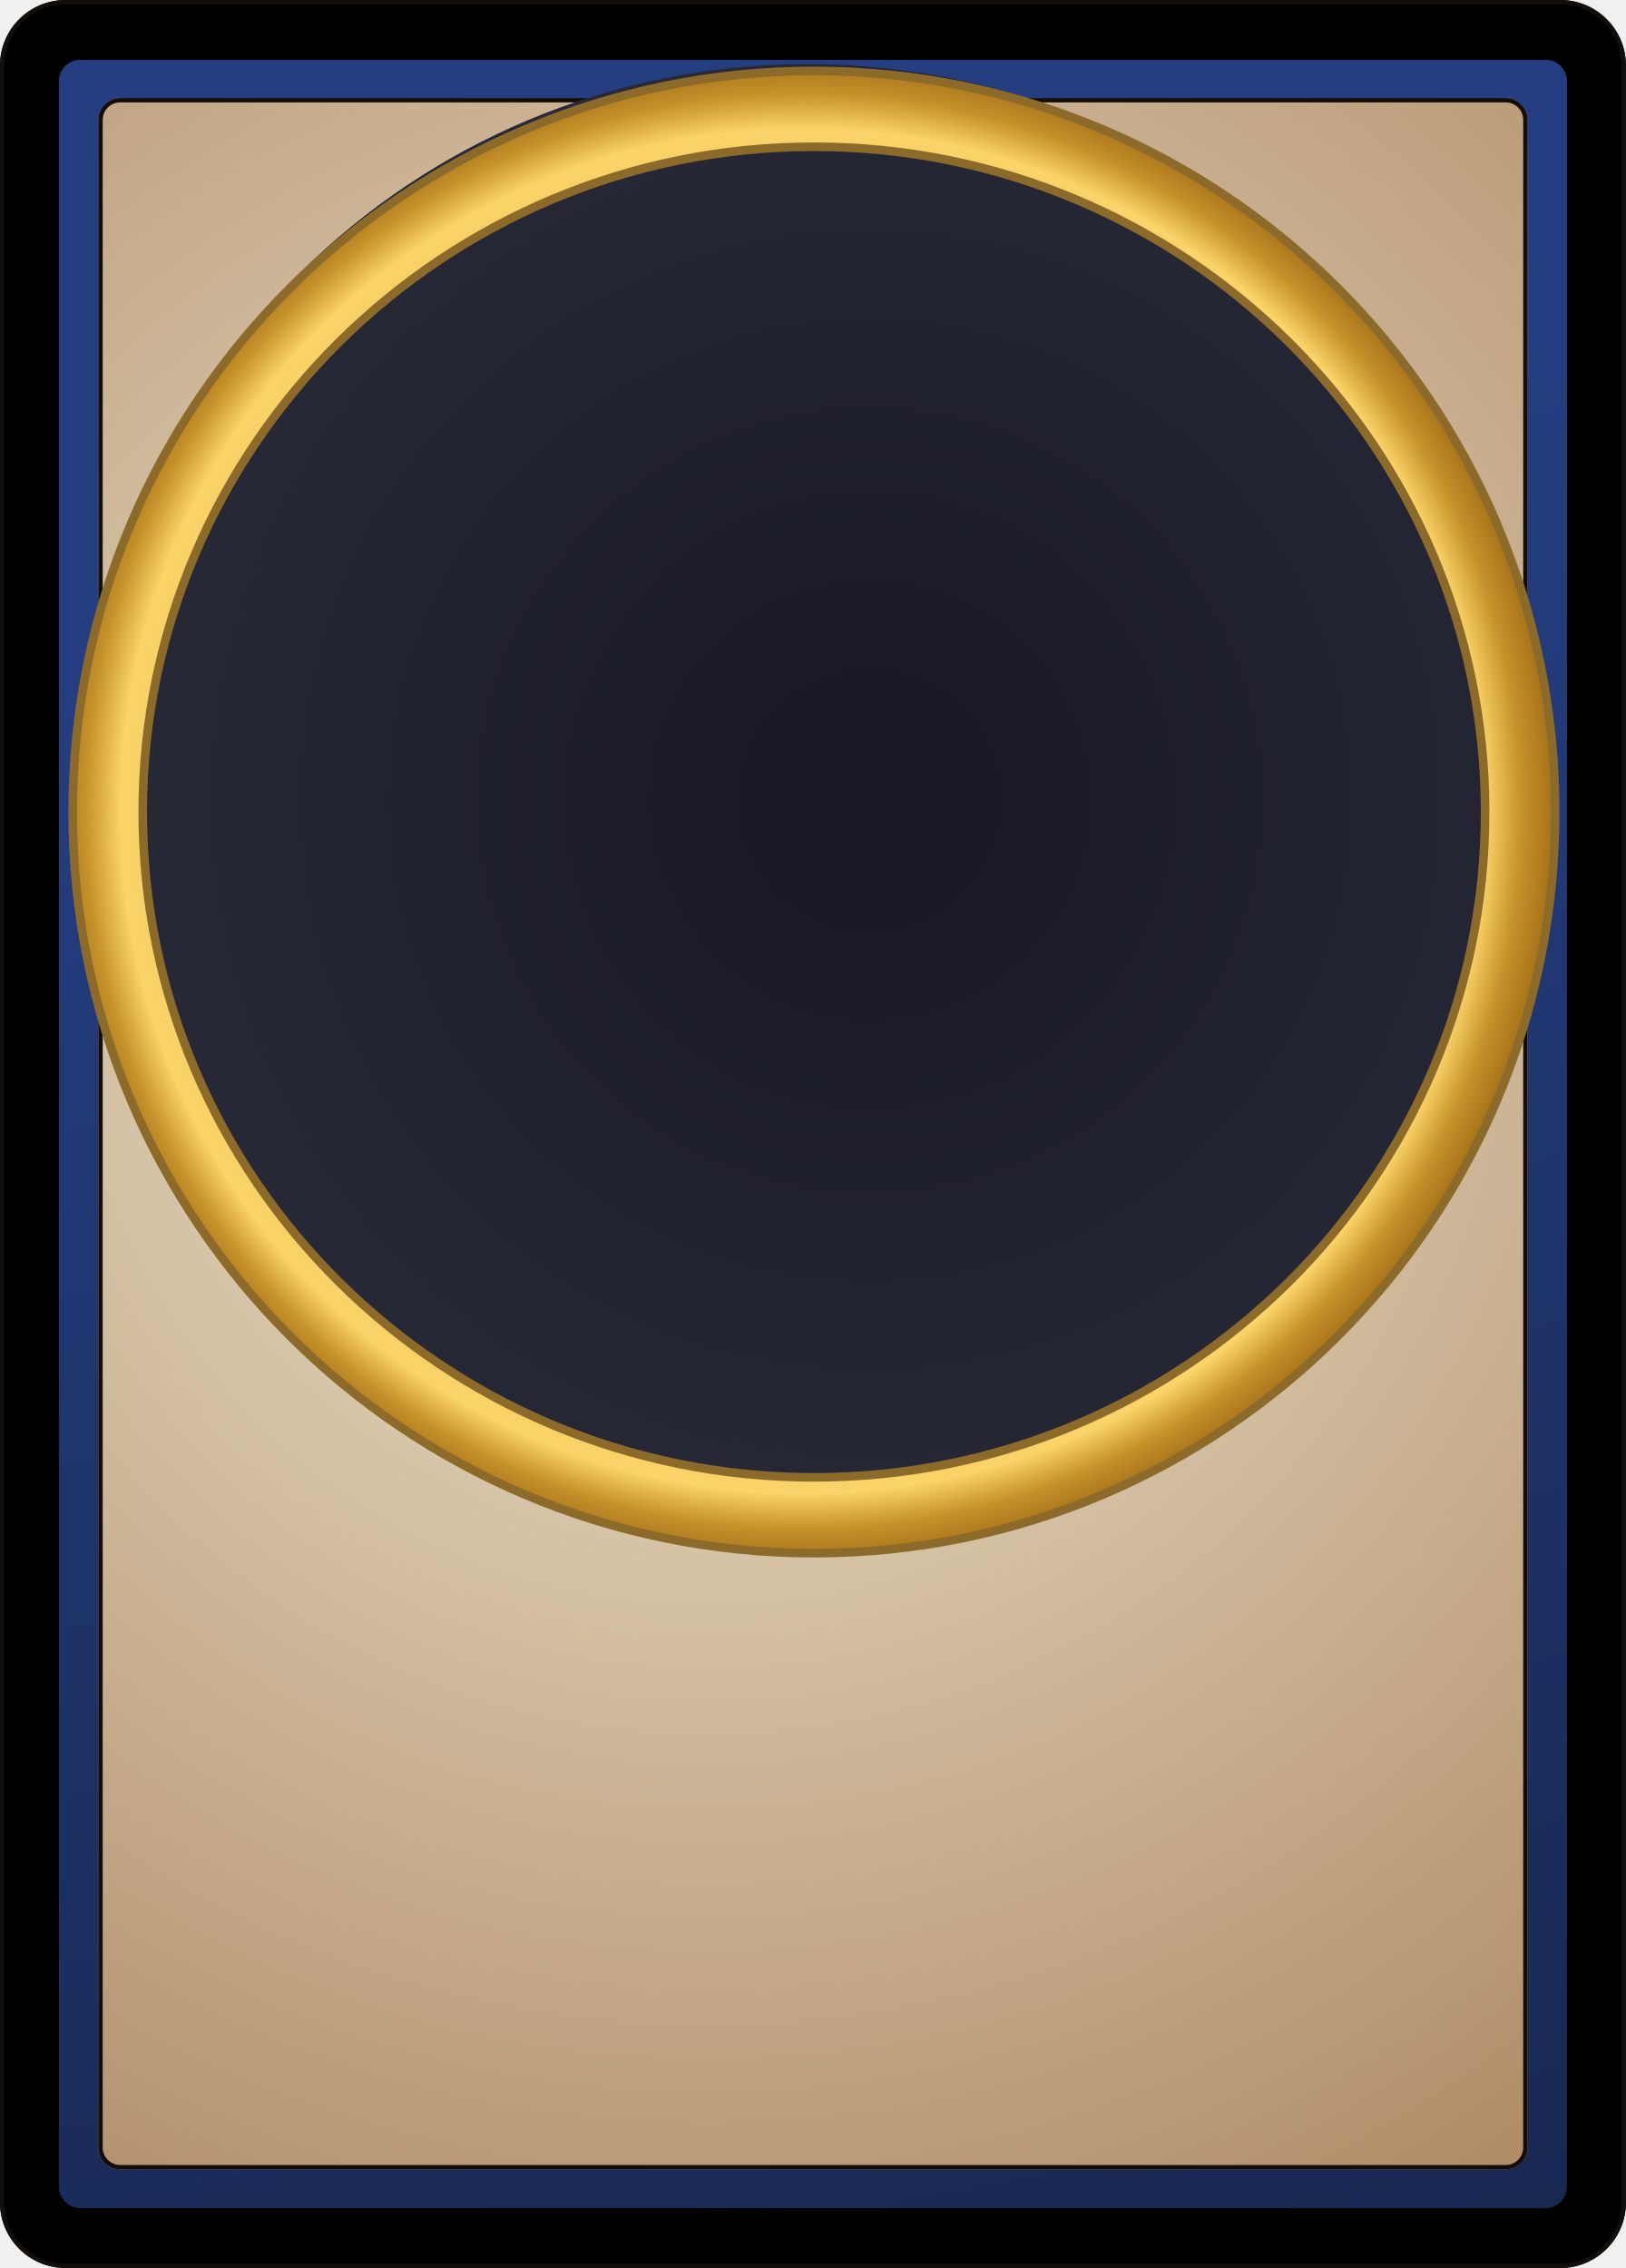
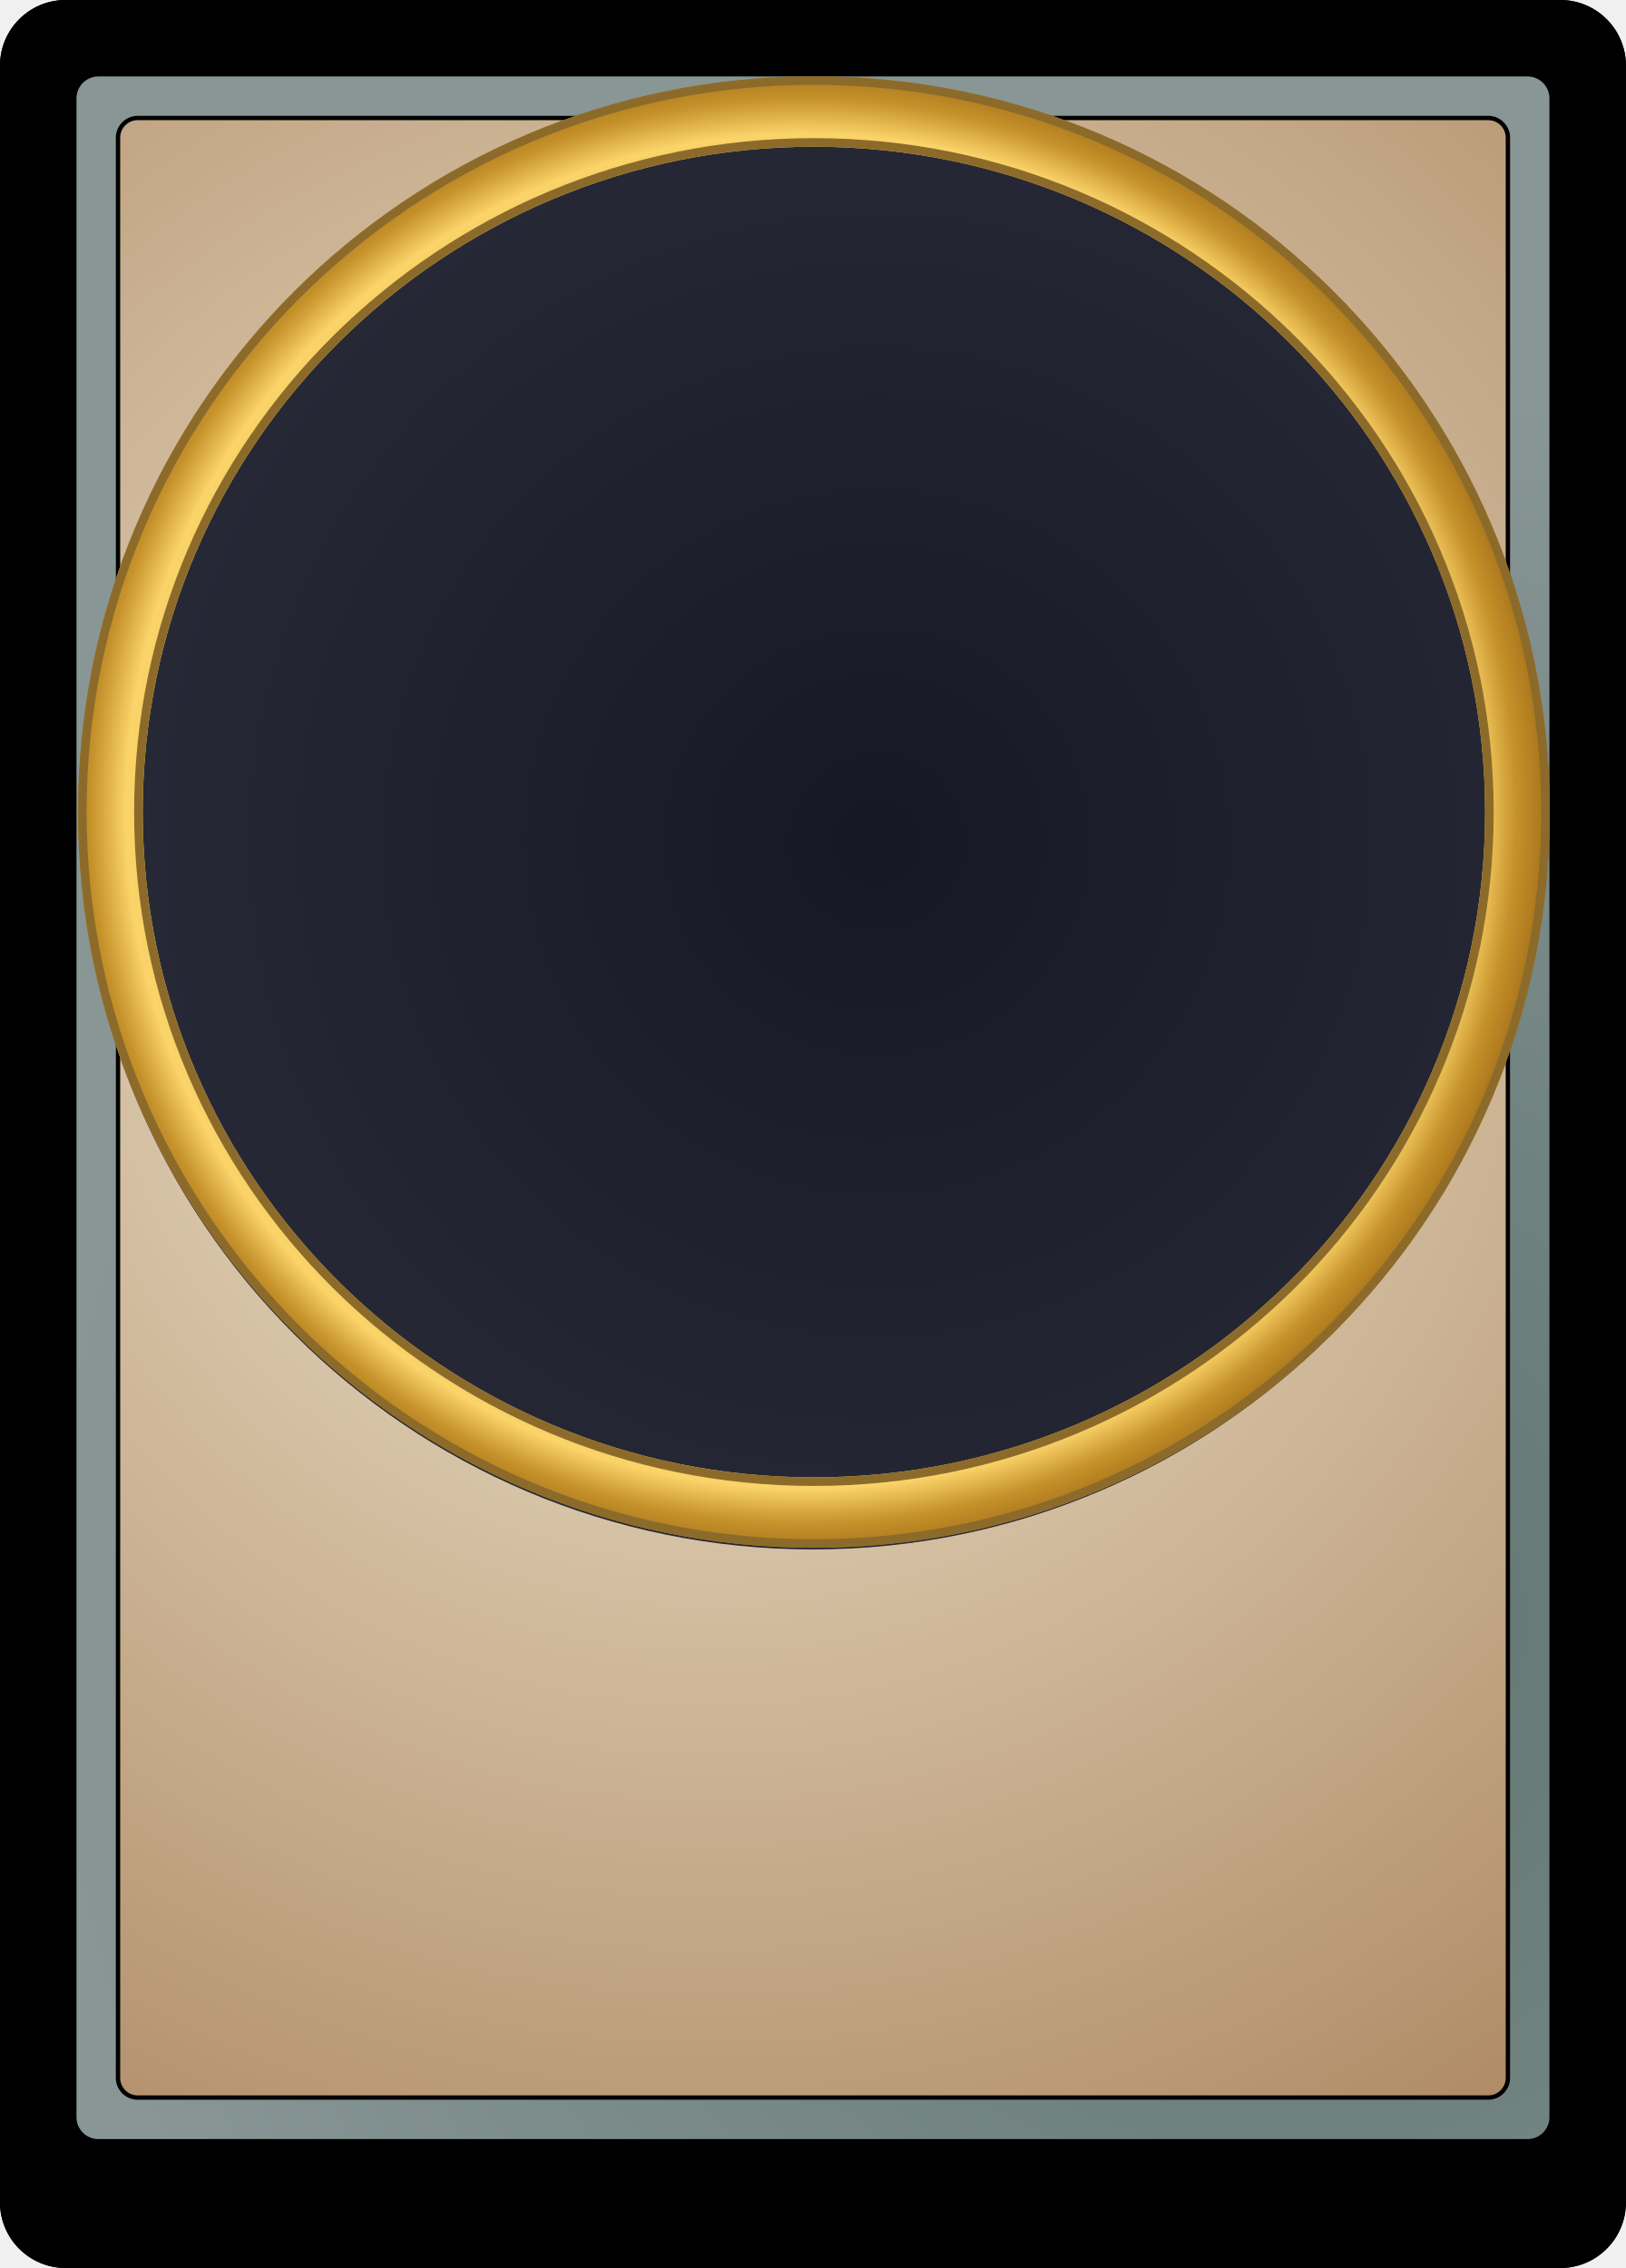
<svg xmlns="http://www.w3.org/2000/svg" viewBox="0 0 744 1038" width="744" height="1038">
  <defs>
-     <clipPath id="alignment-14876702616939577664">
+     <clipPath id="alignment-3017928111542489627">
      <path d="M36,66 C36,49.446 49.446,36 66,36 L750,36 C766.554,36 780,49.446 780,66 L780,1044 C780,1060.554 766.554,1074 750,1074 L66,1074 C49.446,1074 36,1060.554 36,1044 L36,66 Z" fill="#000000" />
    </clipPath>
-     <linearGradient id="9012043538971895805" x1="568.926" y1="1115.483" x2="395.869" y2="272.567" gradientTransform="matrix(0.001449275,0,0,0.00101713,-0.09130435,-0.06450738)">
-       <stop stop-color="#061230" />
-       <stop offset="1" stop-color="#1a316d" />
-     </linearGradient>
-     <linearGradient id="13504771562883880314" x1="568.926" y1="1115.483" x2="395.869" y2="272.567" gradientTransform="matrix(0.001449275,0,0,0.00101713,-0.09130435,-0.06450738)">
-       <stop stop-color="#18274f" />
-       <stop offset="0.996" stop-color="#243e81" />
-     </linearGradient>
-     <radialGradient id="5469202006662771643" cx="360.151" cy="476.898" r="682.273" gradientTransform="matrix(0.001529052,0,0,0.001054852,-0.1238532,-0.08529201)">
+     <radialGradient id="13879322536483478717" cx="624.09" cy="778.566" r="571.422" gradientTransform="matrix(0.00148368,0,0,0.001059322,-0.1053412,-0.07521186)">
+       <stop stop-color="#5f7470" />
+       <stop offset="1" stop-color="#889696" />
+     </radialGradient>
+     <radialGradient id="1318582792535250756" cx="361.321" cy="468.33" r="656.523" gradientTransform="matrix(0.001567398,0,0,0.001101322,-0.1394984,-0.09801762)">
      <stop stop-color="#f1e9d2" />
-       <stop offset="0.197" stop-color="#e3d6bc" />
+       <stop offset="0.197" stop-color="#e4d6bc" />
      <stop offset="1" stop-color="#ae8964" />
    </radialGradient>
-     <clipPath id="alignment-1029470213181512942">
-       <path d="M81,90.857 C81,85.339 85.482,80.857 91,80.857 L725,80.857 C730.518,80.857 735,85.339 735,90.857 L735,1018.857 C735,1024.375 730.518,1028.857 725,1028.857 L91,1028.857 C85.482,1028.857 81,1024.375 81,1018.857 L81,90.857 Z" fill="#000000" />
+     <clipPath id="alignment-11068364735967347323">
+       <path d="M89,99 C89,93.482 93.482,89 99,89 L717,89 C722.518,89 727,93.482 727,99 L727,987 C727,992.518 722.518,997 717,997 L99,997 C93.482,997 89,992.518 89,987 L89,99 Z" fill="#000000" />
    </clipPath>
-     <radialGradient id="7003662425016313712" cx="398.107" cy="416.63" r="549.28" gradientTransform="matrix(0.00152367,0,0,0.001536474,-0.06290709,-0.1226498)">
-       <stop offset="0.021" stop-color="#181824" />
+     <mask id="mask-16818906365708024772" mask-type="alpha">
+       <g transform="matrix(1,0,0,1,-36,-36)">
+         <path d="M36,66 C36,49.446 49.446,36 66,36 L750,36 C766.554,36 780,49.446 780,66 L780,1044 C780,1060.554 766.554,1074 750,1074 L66,1074 C49.446,1074 36,1060.554 36,1044 L36,66 Z" fill="#000000" />
+         <path d="M36,66 C36,49.446 49.446,36 66,36 L750,36 C766.554,36 780,49.446 780,66 L780,1044 C780,1060.554 766.554,1074 750,1074 L66,1074 C49.446,1074 36,1060.554 36,1044 L36,66 Z" clip-path="url(#alignment-3017928111542489627)" fill="none" stroke="#000000" stroke-width="4" />
+       </g>
+       <g transform="matrix(1,0,0,1,-36,-36)">
+         <path d="M71,81 C71,75.482 75.482,71 81,71 L735,71 C740.518,71 745,75.482 745,81 L745,1005 C745,1010.518 740.518,1015 735,1015 L81,1015 C75.482,1015 71,1010.518 71,1005 L71,81 Z" fill="url('#13879322536483478717')" />
+       </g>
+       <g transform="matrix(1,0,0,1,-36,-36)">
+         <path d="M89,99 C89,93.482 93.482,89 99,89 L717,89 C722.518,89 727,93.482 727,99 L727,987 C727,992.518 722.518,997 717,997 L99,997 C93.482,997 89,992.518 89,987 L89,99 Z" fill="url('#1318582792535250756')" />
+         <path d="M89,99 C89,93.482 93.482,89 99,89 L717,89 C722.518,89 727,93.482 727,99 L727,987 C727,992.518 722.518,997 717,997 L99,997 C93.482,997 89,992.518 89,987 L89,99 Z" clip-path="url(#alignment-11068364735967347323)" fill="none" stroke="#000000" stroke-width="4" />
+       </g>
+     </mask>
+     <clipPath id="alignment-6906791896116602767">
+       <path d="M36,66 C36,49.446 49.446,36 66,36 L750,36 C766.554,36 780,49.446 780,66 L780,1044 C780,1060.554 766.554,1074 750,1074 L66,1074 C49.446,1074 36,1060.554 36,1044 L36,66 Z" fill="#000000" />
+     </clipPath>
+     <radialGradient id="16017465631967950141" cx="624.09" cy="778.566" r="571.422" gradientTransform="matrix(0.00148368,0,0,0.001059322,-0.1053412,-0.07521186)">
+       <stop stop-color="#5f7470" />
+       <stop offset="1" stop-color="#889696" />
+     </radialGradient>
+     <radialGradient id="13426481977757785771" cx="361.321" cy="468.33" r="656.523" gradientTransform="matrix(0.001567398,0,0,0.001101322,-0.1394984,-0.09801762)">
+       <stop stop-color="#f1e9d2" />
+       <stop offset="0.197" stop-color="#e4d6bc" />
+       <stop offset="1" stop-color="#ae8964" />
+     </radialGradient>
+     <clipPath id="alignment-13153972945600355961">
+       <path d="M89,99 C89,93.482 93.482,89 99,89 L717,89 C722.518,89 727,93.482 727,99 L727,987 C727,992.518 722.518,997 717,997 L99,997 C93.482,997 89,992.518 89,987 L89,99 Z" fill="#000000" />
+     </clipPath>
+     <radialGradient id="18197462468317071258" cx="401.32" cy="435.742" r="561.837" gradientTransform="matrix(0.001489647,0,0,0.001489647,-0.05414867,-0.1316103)">
+       <stop offset="0.021" stop-color="#181825" />
      <stop offset="1" stop-color="#303342" />
    </radialGradient>
-     <radialGradient id="12709646859758072723" cx="367.473" cy="421.777" r="343.523" gradientTransform="matrix(0.001474113,0,0,0.001474113,-0.04902086,-0.1223243)">
+     <radialGradient id="16110372058958139921" cx="367.509" cy="421.78" r="341.034" gradientTransform="matrix(0.001484872,0,0,0.001484872,-0.05302831,-0.1268669)">
      <stop stop-color="#a67219" />
      <stop offset="0.909" stop-color="#fad369" />
      <stop offset="0.956" stop-color="#c6922b" />
      <stop offset="1" stop-color="#a67219" />
    </radialGradient>
+     <clipPath id="alignment-1531401649699070453">
+       <path d="M372,82.263 C560.986,82.263 714.5,235.777 714.5,424.763 C714.5,613.75 560.986,767.263 372,767.263 C183.014,767.263 29.5,613.75 29.5,424.763 C29.5,235.777 183.014,82.263 372,82.263 ZM59.608,424.763 C59.608,595.656 199.627,734.472 372,734.472 C544.373,734.472 684.392,595.656 684.392,424.763 C684.392,253.871 544.373,115.054 372,115.054 C199.627,115.054 59.608,253.871 59.608,424.763 Z" fill="#000000" />
+     </clipPath>
+     <mask id="mask-3532528931991957465" mask-type="alpha">
+       <g transform="matrix(1,0,0,1,0,-50.51776)">
+         <path d="M372,88.35 C557.207,88.35 707.65,238.793 707.65,424 C707.65,609.207 557.207,759.65 372,759.65 C186.793,759.65 36.35,609.207 36.35,424 C36.35,238.793 186.793,88.35 372,88.35 Z" fill="url('#18197462468317071258')" />
+       </g>
+       <g transform="matrix(1,0,0,1,0,-50.51776)">
+         <path d="M372,82.263 C560.986,82.263 714.5,235.777 714.5,424.763 C714.5,613.75 560.986,767.263 372,767.263 C183.014,767.263 29.5,613.75 29.5,424.763 C29.5,235.777 183.014,82.263 372,82.263 ZM59.608,424.763 C59.608,595.656 199.627,734.472 372,734.472 C544.373,734.472 684.392,595.656 684.392,424.763 C684.392,253.871 544.373,115.054 372,115.054 C199.627,115.054 59.608,253.871 59.608,424.763 Z" transform="matrix(0.9831511,0,0,0.9831511,6.709407,4.562298)" fill="url('#16110372058958139921')" />
+         <path d="M372,82.263 C560.986,82.263 714.5,235.777 714.5,424.763 C714.5,613.75 560.986,767.263 372,767.263 C183.014,767.263 29.5,613.75 29.5,424.763 C29.5,235.777 183.014,82.263 372,82.263 ZM59.608,424.763 C59.608,595.656 199.627,734.472 372,734.472 C544.373,734.472 684.392,595.656 684.392,424.763 C684.392,253.871 544.373,115.054 372,115.054 C199.627,115.054 59.608,253.871 59.608,424.763 Z" transform="matrix(0.9831511,0,0,0.9831511,6.709407,4.562298)" clip-path="url(#alignment-1531401649699070453)" fill="none" stroke="#8c6b2a" stroke-width="8" />
+       </g>
+     </mask>
+     <radialGradient id="11418132100441994703" cx="401.32" cy="435.742" r="561.837" gradientTransform="matrix(0.001489647,0,0,0.001489647,-0.05414867,-0.1316103)">
+       <stop offset="0.021" stop-color="#181825" />
+       <stop offset="1" stop-color="#303342" />
+     </radialGradient>
+     <radialGradient id="7091953747952677333" cx="367.509" cy="421.78" r="341.034" gradientTransform="matrix(0.001484872,0,0,0.001484872,-0.05302831,-0.1268669)">
+       <stop stop-color="#a67219" />
+       <stop offset="0.909" stop-color="#fad369" />
+       <stop offset="0.956" stop-color="#c6922b" />
+       <stop offset="1" stop-color="#a67219" />
+     </radialGradient>
+     <clipPath id="alignment-11997737076450649356">
+       <path d="M372,82.263 C560.986,82.263 714.5,235.777 714.5,424.763 C714.5,613.75 560.986,767.263 372,767.263 C183.014,767.263 29.5,613.75 29.5,424.763 C29.5,235.777 183.014,82.263 372,82.263 ZM59.608,424.763 C59.608,595.656 199.627,734.472 372,734.472 C544.373,734.472 684.392,595.656 684.392,424.763 C684.392,253.871 544.373,115.054 372,115.054 C199.627,115.054 59.608,253.871 59.608,424.763 Z" fill="#000000" />
+     </clipPath>
  </defs>
  <g>
+     <rect fill="#ffffff" fill-opacity="0" x="0" y="0" width="744" height="1038" />
    <g>
      <g>
        <g transform="matrix(1,0,0,1,-36,-36)">
          <path d="M36,66 C36,49.446 49.446,36 66,36 L750,36 C766.554,36 780,49.446 780,66 L780,1044 C780,1060.554 766.554,1074 750,1074 L66,1074 C49.446,1074 36,1060.554 36,1044 L36,66 Z" fill="#000000" />
-           <path d="M36,66 C36,49.446 49.446,36 66,36 L750,36 C766.554,36 780,49.446 780,66 L780,1044 C780,1060.554 766.554,1074 750,1074 L66,1074 C49.446,1074 36,1060.554 36,1044 L36,66 Z" clip-path="url(#alignment-14876702616939577664)" fill="none" stroke="#130e0a" stroke-width="4" />
+           <path d="M36,66 C36,49.446 49.446,36 66,36 L750,36 C766.554,36 780,49.446 780,66 L780,1044 C780,1060.554 766.554,1074 750,1074 L66,1074 C49.446,1074 36,1060.554 36,1044 L36,66 Z" clip-path="url(#alignment-6906791896116602767)" fill="none" stroke="#000000" stroke-width="4" />
        </g>
        <g transform="matrix(1,0,0,1,-36,-36)">
-           <g>
-             <path d="M63,73.233 C63,67.819 67.368,63.421 72.746,63.421 L743.254,63.421 C748.632,63.421 753,67.819 753,73.233 L753,1036.767 C753,1042.181 748.632,1046.579 743.254,1046.579 L72.746,1046.579 C67.368,1046.579 63,1042.181 63,1036.767 L63,73.233 Z" fill="url('#9012043538971895805')" />
-           </g>
-           <g>
-             <path d="M63,73.233 C63,67.819 67.368,63.421 72.746,63.421 L743.254,63.421 C748.632,63.421 753,67.819 753,73.233 L753,1036.767 C753,1042.181 748.632,1046.579 743.254,1046.579 L72.746,1046.579 C67.368,1046.579 63,1042.181 63,1036.767 L63,73.233 Z" fill="url('#13504771562883880314')" />
-           </g>
-           <g>
-             <path d="M81,90.857 C81,85.339 85.482,80.857 91,80.857 L725,80.857 C730.518,80.857 735,85.339 735,90.857 L735,1018.857 C735,1024.375 730.518,1028.857 725,1028.857 L91,1028.857 C85.482,1028.857 81,1024.375 81,1018.857 L81,90.857 Z" fill="url('#5469202006662771643')" />
-             <path d="M81,90.857 C81,85.339 85.482,80.857 91,80.857 L725,80.857 C730.518,80.857 735,85.339 735,90.857 L735,1018.857 C735,1024.375 730.518,1028.857 725,1028.857 L91,1028.857 C85.482,1028.857 81,1024.375 81,1018.857 L81,90.857 Z" clip-path="url(#alignment-1029470213181512942)" fill="none" stroke="#130e0a" stroke-width="4" />
-           </g>
+           <path d="M71,81 C71,75.482 75.482,71 81,71 L735,71 C740.518,71 745,75.482 745,81 L745,1005 C745,1010.518 740.518,1015 735,1015 L81,1015 C75.482,1015 71,1010.518 71,1005 L71,81 Z" fill="url('#16017465631967950141')" />
+         </g>
+         <g transform="matrix(1,0,0,1,-36,-36)">
+           <path d="M89,99 C89,93.482 93.482,89 99,89 L717,89 C722.518,89 727,93.482 727,99 L727,987 C727,992.518 722.518,997 717,997 L99,997 C93.482,997 89,992.518 89,987 L89,99 Z" fill="url('#13426481977757785771')" />
+           <path d="M89,99 C89,93.482 93.482,89 99,89 L717,89 C722.518,89 727,93.482 727,99 L727,987 C727,992.518 722.518,997 717,997 L99,997 C93.482,997 89,992.518 89,987 L89,99 Z" clip-path="url(#alignment-13153972945600355961)" fill="none" stroke="#000000" stroke-width="4" />
        </g>
      </g>
+       <g mask="url(#mask-16818906365708024772)" />
      <g>
        <g transform="matrix(1,0,0,1,0,-50.51776)">
-           <path d="M369.442,79.825 C550.513,79.825 697.597,225.684 697.597,405.246 C697.597,584.808 550.513,730.666 369.442,730.666 C188.371,730.666 41.287,584.808 41.287,405.246 C41.287,225.684 188.371,79.825 369.442,79.825 Z" fill="url('#7003662425016313712')" />
+           <path d="M372,88.35 C557.207,88.35 707.65,238.793 707.65,424 C707.65,609.207 557.207,759.65 372,759.65 C186.793,759.65 36.35,609.207 36.35,424 C36.35,238.793 186.793,88.35 372,88.35 Z" fill="url('#11418132100441994703')" />
        </g>
        <g transform="matrix(1,0,0,1,0,-50.51776)">
-           <path d="M372,79.763 C181.634,79.763 27,234.398 27,424.763 C27,615.129 181.634,769.763 372,769.763 C562.366,769.763 717,615.129 717,424.763 C717,234.398 562.366,79.763 372,79.763 ZM372,115.054 C544.373,115.054 684.392,253.871 684.392,424.763 C684.392,595.656 544.373,734.472 372,734.472 C199.627,734.472 59.608,595.656 59.608,424.763 C59.608,253.871 199.627,115.054 372,115.054 Z" transform="matrix(0.9831511,0,0,0.9831511,6.709407,4.562298)" fill="url('#12709646859758072723')" stroke="#8c6b2a" stroke-width="4" />
+           <path d="M372,82.263 C560.986,82.263 714.5,235.777 714.5,424.763 C714.5,613.75 560.986,767.263 372,767.263 C183.014,767.263 29.5,613.75 29.5,424.763 C29.5,235.777 183.014,82.263 372,82.263 ZM59.608,424.763 C59.608,595.656 199.627,734.472 372,734.472 C544.373,734.472 684.392,595.656 684.392,424.763 C684.392,253.871 544.373,115.054 372,115.054 C199.627,115.054 59.608,253.871 59.608,424.763 Z" transform="matrix(0.9831511,0,0,0.9831511,6.709407,4.562298)" fill="url('#7091953747952677333')" />
+           <path d="M372,82.263 C560.986,82.263 714.5,235.777 714.5,424.763 C714.5,613.75 560.986,767.263 372,767.263 C183.014,767.263 29.5,613.75 29.5,424.763 C29.5,235.777 183.014,82.263 372,82.263 ZM59.608,424.763 C59.608,595.656 199.627,734.472 372,734.472 C544.373,734.472 684.392,595.656 684.392,424.763 C684.392,253.871 544.373,115.054 372,115.054 C199.627,115.054 59.608,253.871 59.608,424.763 Z" transform="matrix(0.9831511,0,0,0.9831511,6.709407,4.562298)" clip-path="url(#alignment-11997737076450649356)" fill="none" stroke="#8c6b2a" stroke-width="8" />
        </g>
+       </g>
+       <g mask="url(#mask-3532528931991957465)" />
+       <g>
+         <polyline points="10000000,10000000 -10000000,10000000 -10000000,-10000000 10000000,-10000000" fill="#000000" fill-opacity="0" />
      </g>
    </g>
  </g>
</svg>
